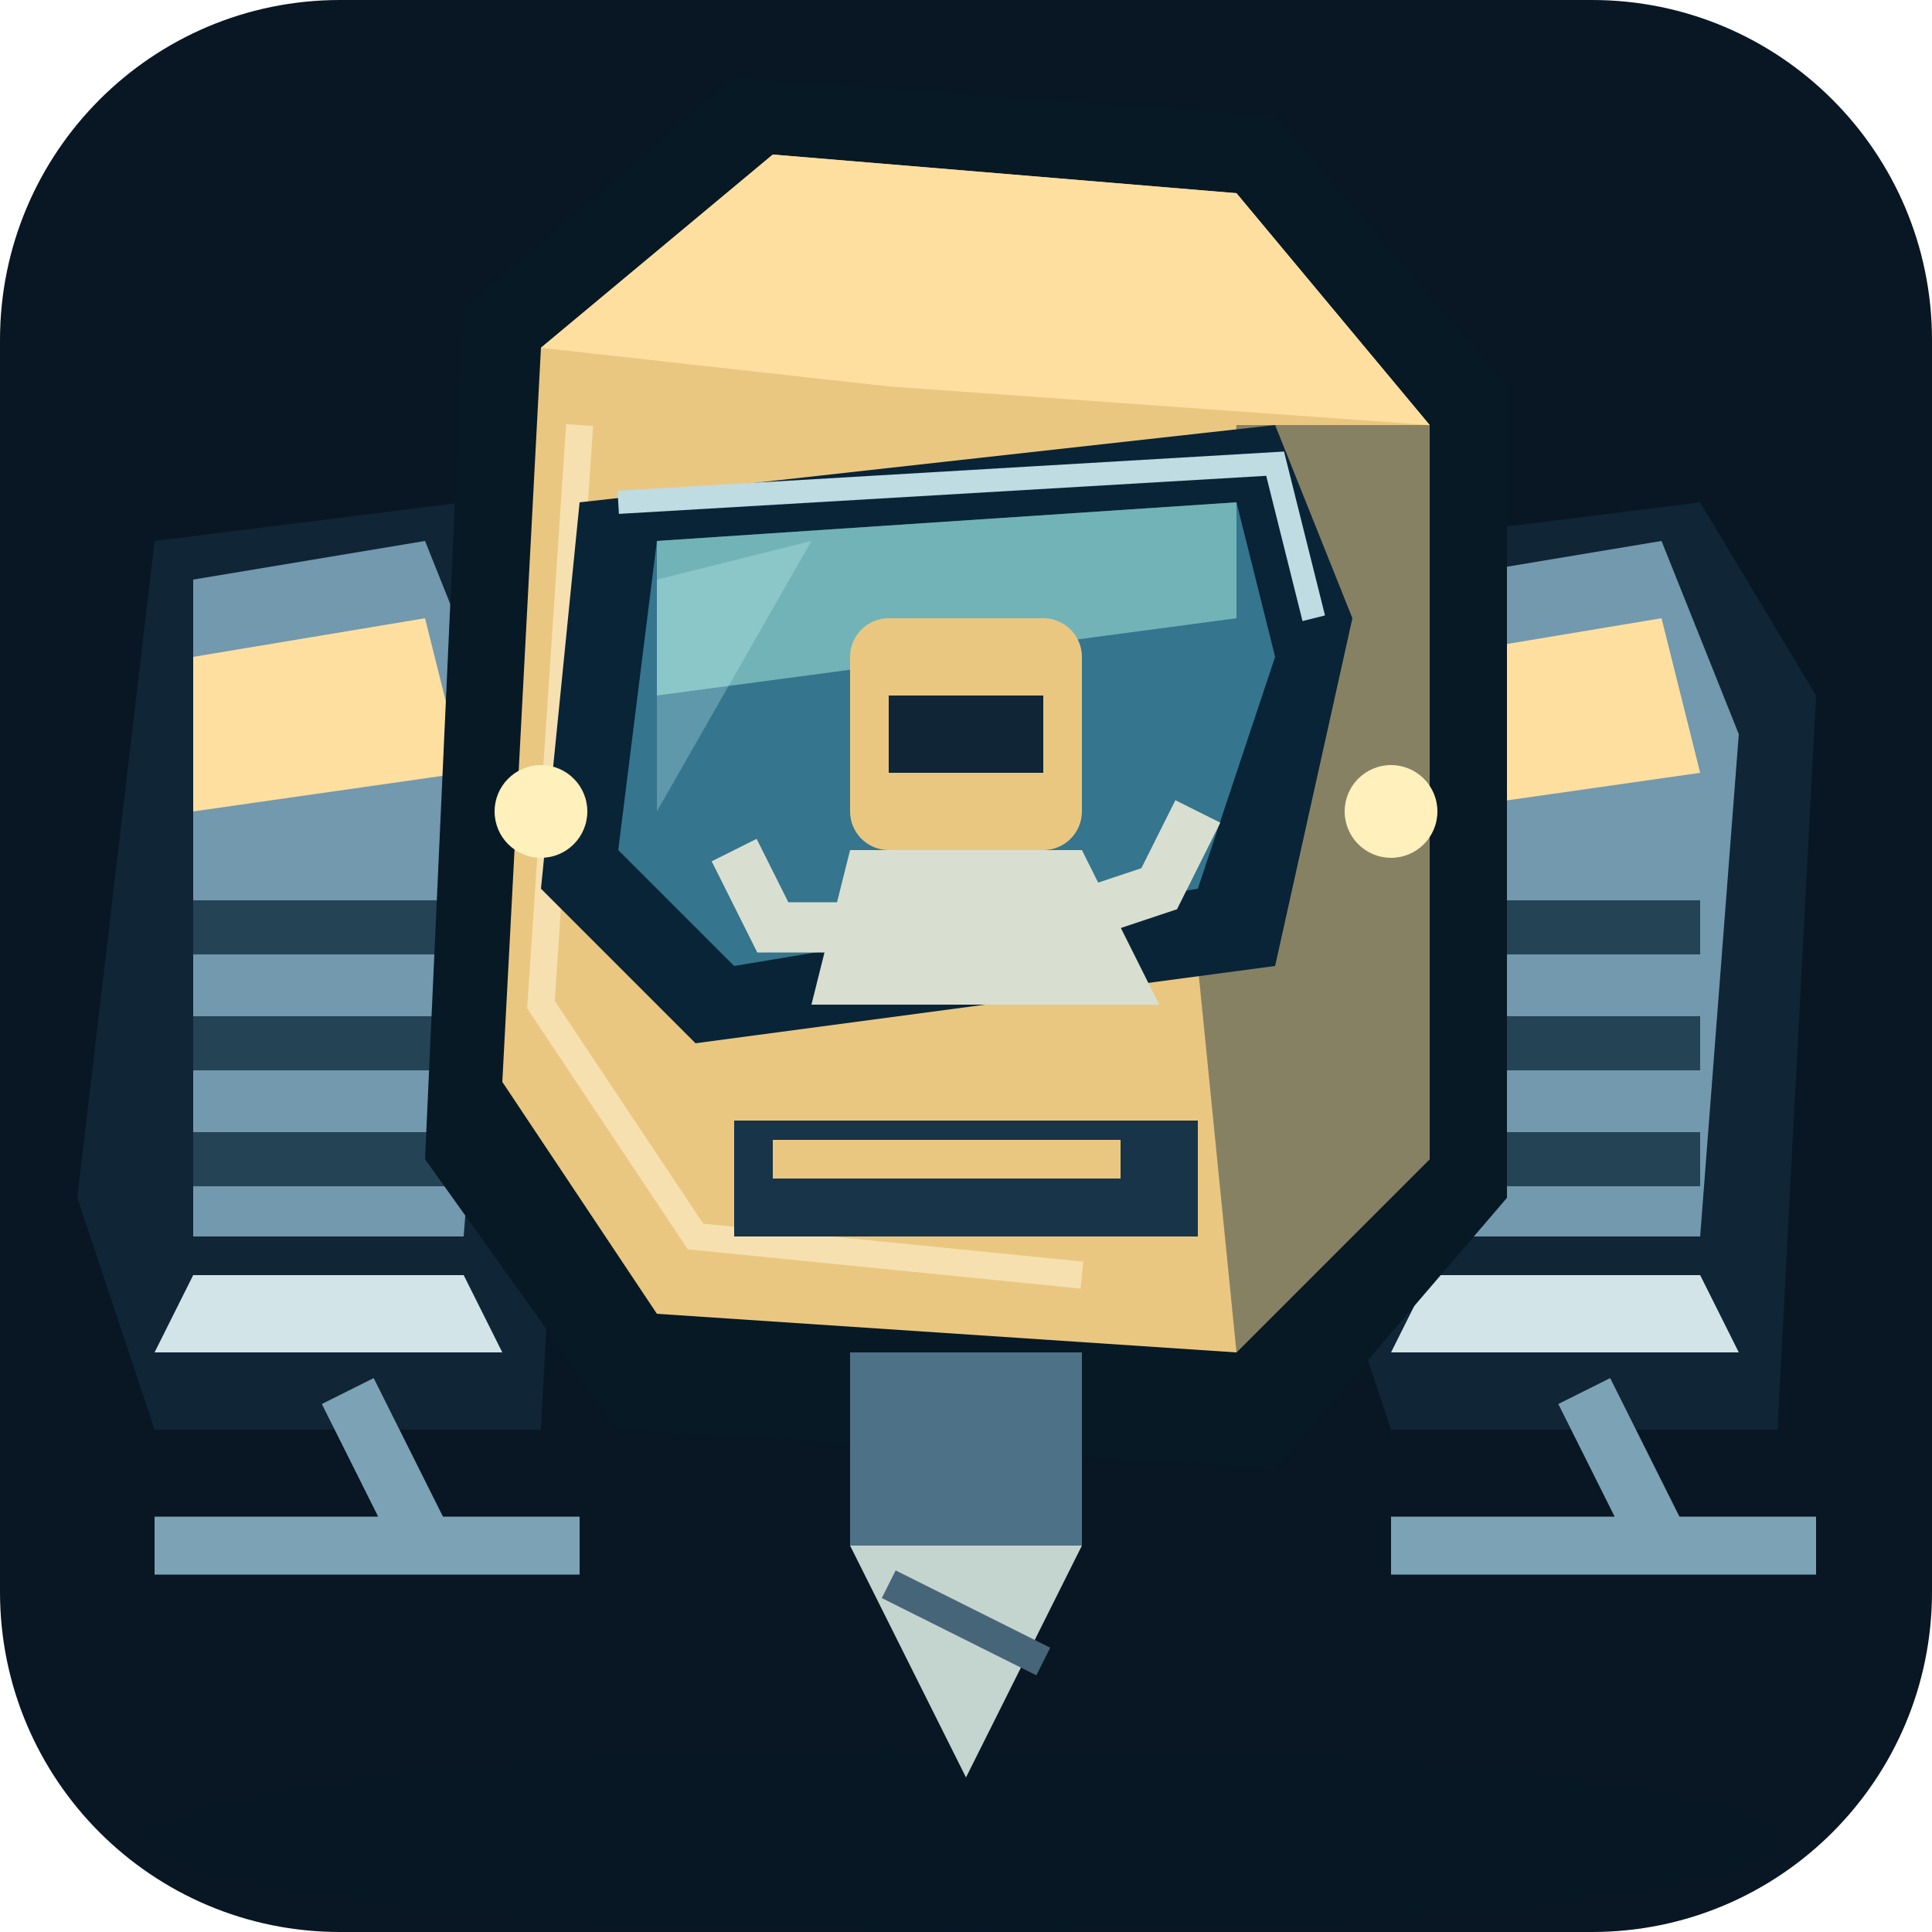
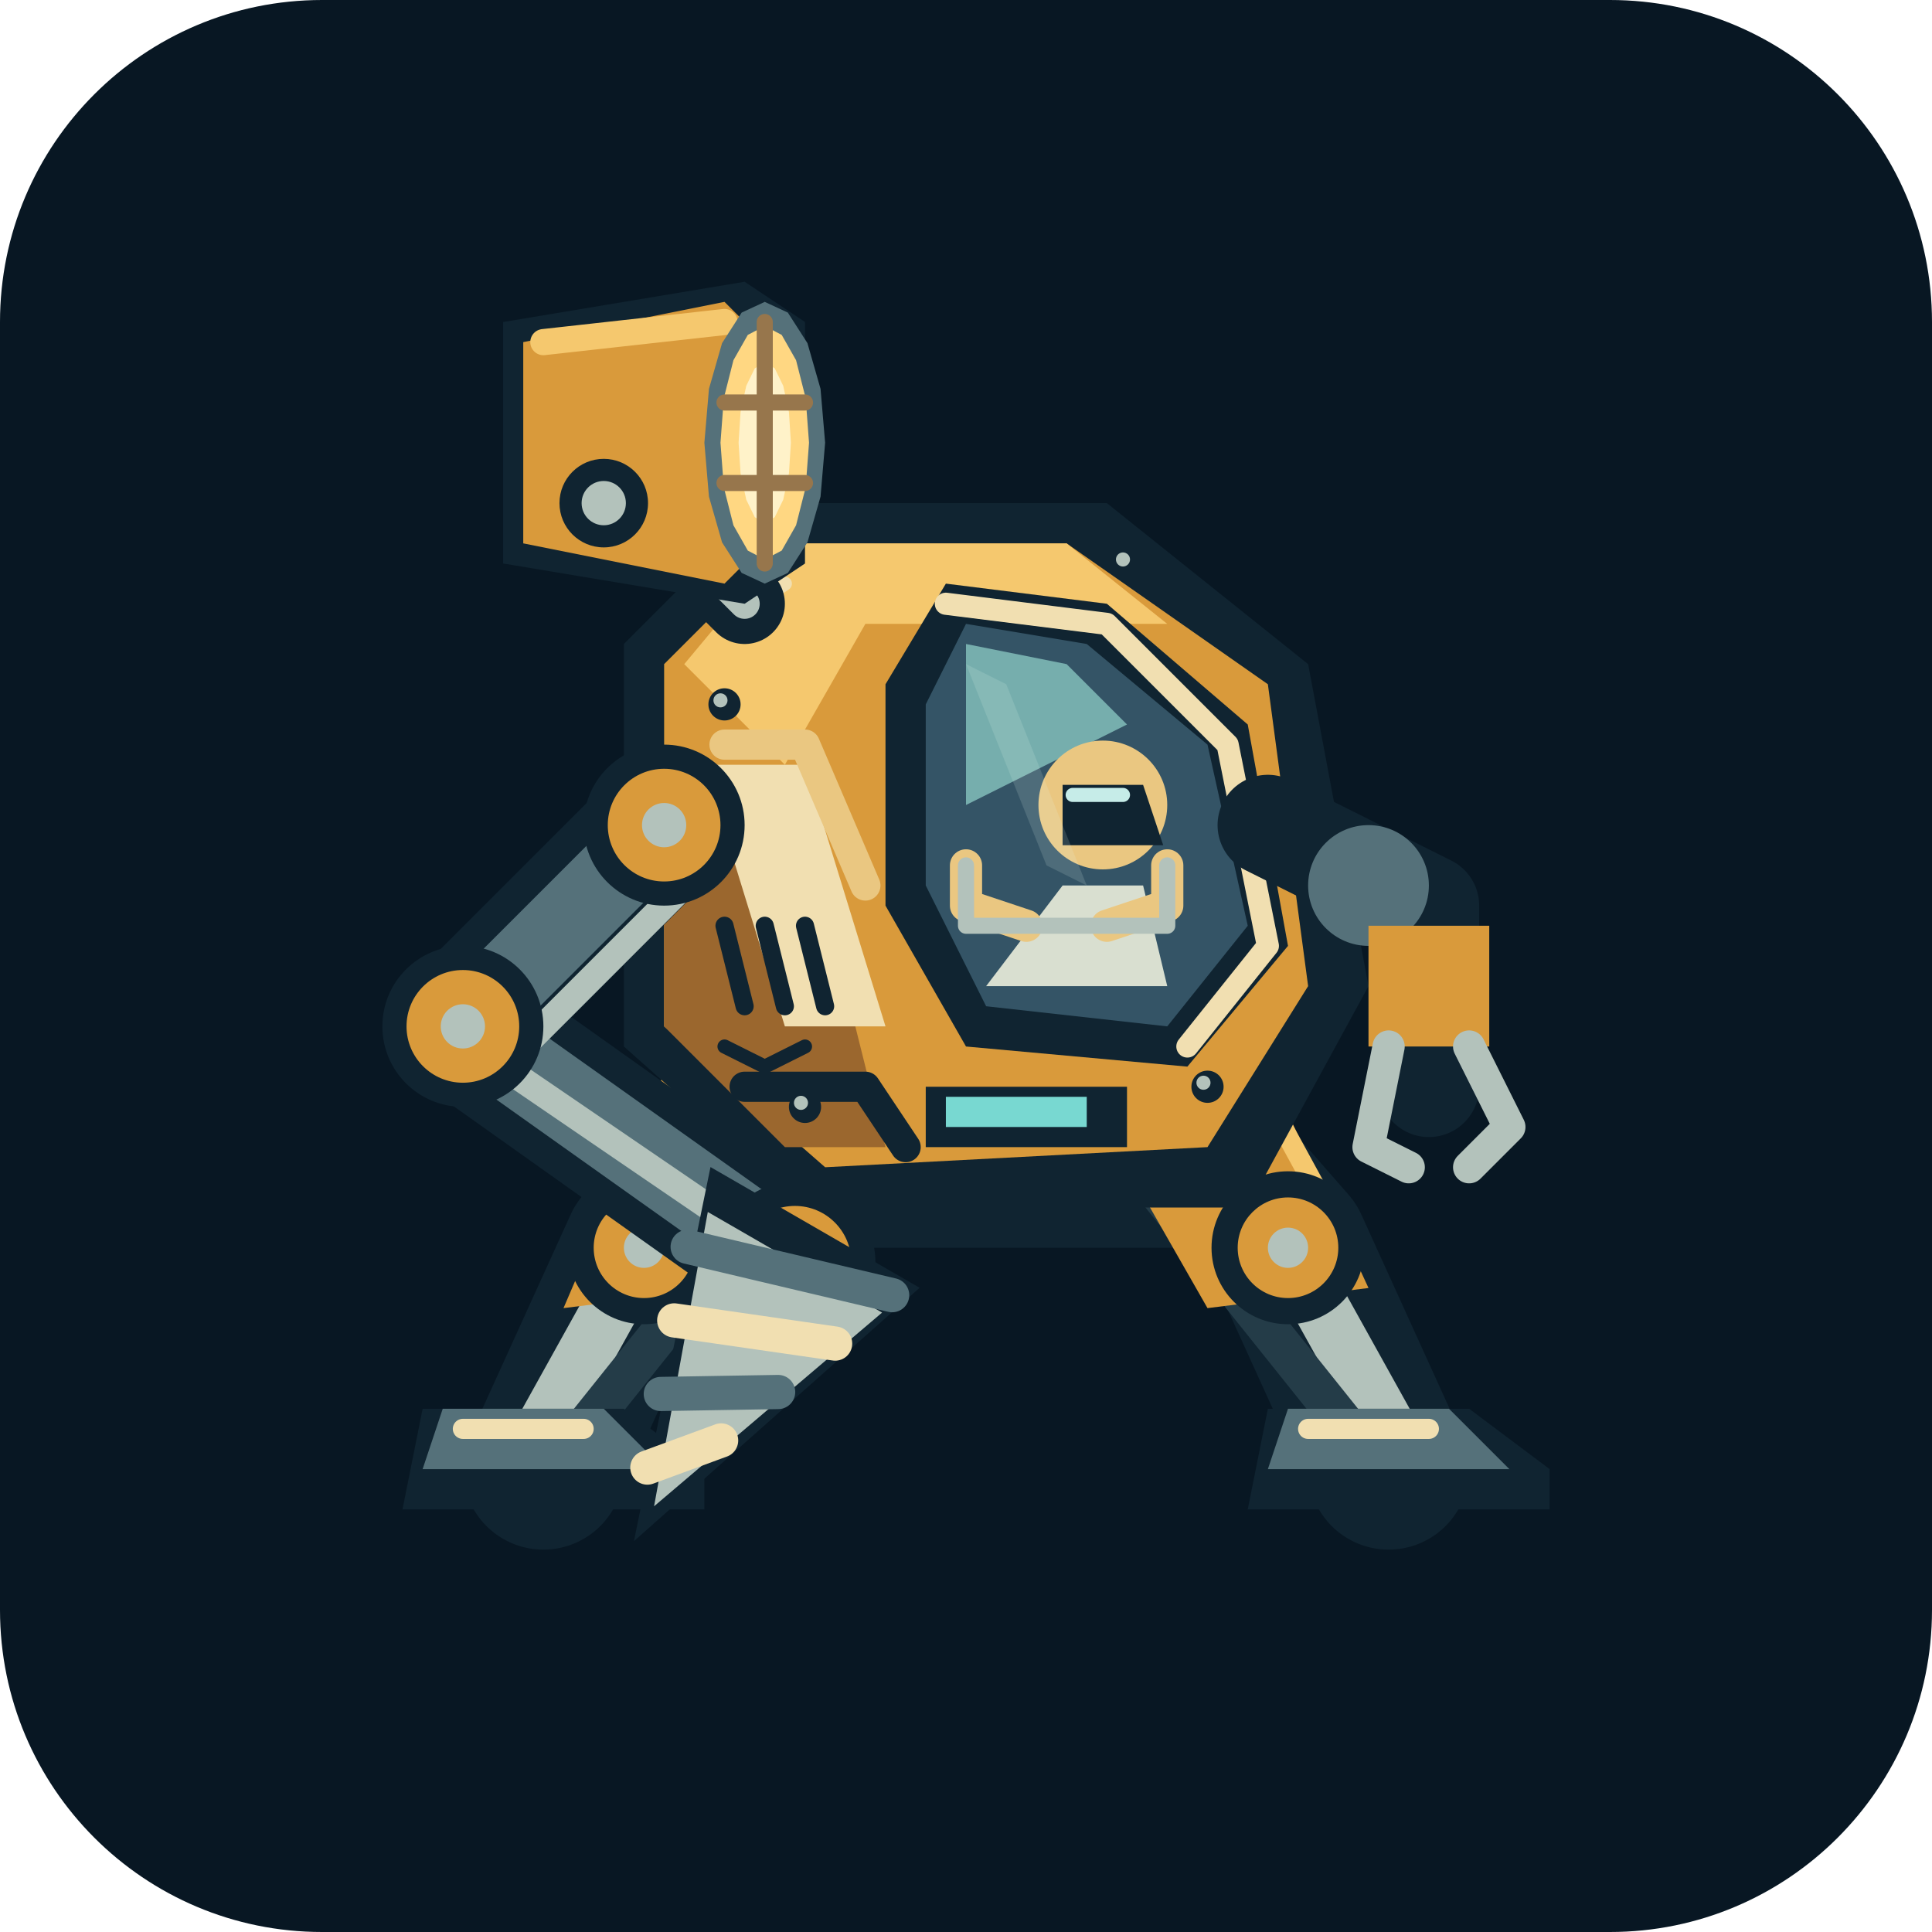
- <svg xmlns="http://www.w3.org/2000/svg" viewBox="55 32 250 250">
-   <rect x="55" y="32" width="250" height="250" rx="44" fill="#081723" />
-   <ellipse cx="180" cy="270" rx="105" ry="12" fill="#061725" opacity=".5" />
-   <g transform="translate(180 147) scale(5)">
-     <path d="M-9 0-16 7M9 0 16 7" stroke="#91acba" stroke-width="2" />
-     <g transform="translate(-16 3)">
-       <path d="M-5-12 3-13 6-8 5 11H-5L-7 5Z" fill="#102536" />
-       <path d="M-4-11 2-12 4-7 3 6H-4Z" fill="#7299ad" />
-       <path d="M-4-9 2-10 3-6-4-5Z" fill="#ffdfa0" />
-       <path d="M-4-2H3M-4 1H3M-4 4H3" stroke="#244456" stroke-width="1.4" />
-       <path d="M-4 7H3L4 9H-5Z" fill="#d2e4e8" />
-       <path d="M0 10 2 14M-5 14H6" fill="none" stroke="#7ca2b5" stroke-width="1.5" />
-     </g>
-     <g transform="translate(16 3)">
-       <path d="M-5-12 3-13 6-8 5 11H-5L-7 5Z" fill="#102536" />
-       <path d="M-4-11 2-12 4-7 3 6H-4Z" fill="#7299ad" />
-       <path d="M-4-9 2-10 3-6-4-5Z" fill="#ffdfa0" />
-       <path d="M-4-2H3M-4 1H3M-4 4H3" stroke="#244456" stroke-width="1.4" />
-       <path d="M-4 7H3L4 9H-5Z" fill="#d2e4e8" />
-       <path d="M0 10 2 14M-5 14H6" fill="none" stroke="#7ca2b5" stroke-width="1.5" />
-     </g>
-     <path d="M-13-15-6-21 8-20 14-13V8L8 15-9 14-14 7Z" fill="#071925" />
-     <path d="M-11-14-5-19 7-18 12-12V7L7 12-8 11-12 5Z" fill="#eac781" />
-     <path d="M-11-14-5-19 7-18 12-12-2-13Z" fill="#ffdfa0" />
-     <path d="M7-12H12V7L7 12 6 2Z" fill="#102c40" opacity=".45" />
-     <path d="M-10-12-11 3-7 9 3 10" fill="none" stroke="#fff0cd" stroke-width=".7" opacity=".6" />
-     <path d="M-10-10 8-12 10-7 8 2-7 4-11 0Z" fill="#092437" />
-     <path d="M-8-9 7-10 8-6 6 0-6 2-9-1Z" fill="#35758e" />
-     <path d="M-8-9 7-10 7-7-8-5Z" fill="#93d4cc" opacity=".65" />
-     <path d="M-3-1H3L5 3H-4Z" fill="#d9dfd0" />
-     <rect x="-3" y="-7" width="6" height="6" rx="1" fill="#eac781" />
-     <path d="M-2-5H2V-3H-2Z" fill="#102536" />
-     <path d="M-2 1-5 1-6-1M2 1 5 0 6-2" fill="none" stroke="#d9dfd0" stroke-width="1.3" />
-     <path d="M-8-8-4-9-8-2Z" fill="#d9ffff" opacity=".25" />
-     <path d="M-9-10 8-11 9-7" fill="none" stroke="#bedce2" stroke-width=".6" />
-     <path d="M-6 6H6V9H-6Z" fill="#183448" />
-     <g fill="none" stroke="#eac781" stroke-width="1">
-       <path d="M-5 7H4" />
-     </g>
-     <g fill="#fff0bc">
-       <circle cx="-11" cy="-2" r="1.2" />
-       <circle cx="11" cy="-2" r="1.2" />
-     </g>
-     <path d="M-3 12H3V17H-3Z" fill="#4d7287" />
-     <path d="M-3 17 0 23 3 17Z" fill="#c4d4cf" />
-     <path d="m-2 18 4 2" stroke="#476579" stroke-width=".8" />
+ <svg xmlns="http://www.w3.org/2000/svg" viewBox="-48 -50 96 96">
+   <rect x="-48" y="-50" width="96" height="96" rx="16" fill="#081723" />
+   <g transform="translate(0 -2)">
+     <polygon points="-12,-17 13,-17 13,14 -12,14" fill="#102431" opacity="1" />
+     <polyline points="-9,6 -16,14 -21,25" fill="none" stroke="#102431" stroke-width="8" stroke-linecap="round" stroke-linejoin="round" opacity="1" />
+     <polyline points="-16,14 -21,23" fill="none" stroke="#b3c2bb" stroke-width="2.8" stroke-linecap="round" stroke-linejoin="round" opacity="1" />
+     <polyline points="-7,8 -19,23" fill="none" stroke="#243c48" stroke-width="2" stroke-linecap="round" stroke-linejoin="round" opacity="1" />
+     <polygon points="-14,3 -4,3 -12,16 -20,17" fill="#d99a3b" opacity="1" />
+     <polyline points="-12,3 -5,3 -13,14" fill="none" stroke="#f5c86e" stroke-width="1" stroke-linecap="round" stroke-linejoin="round" opacity="1" />
+     <circle cx="-9" cy="6" r="5" fill="#102431" opacity="1" />
+     <circle cx="-9" cy="6" r="3.6" fill="#55717a" opacity="1" />
+     <circle cx="-9" cy="6" r="1.4" fill="#b3c2bb" opacity="1" />
+     <circle cx="-16" cy="14" r="3.8" fill="#102431" opacity="1" />
+     <circle cx="-16" cy="14" r="2.5" fill="#d99a3b" opacity="1" />
+     <circle cx="-16" cy="14" r="1" fill="#b3c2bb" opacity="1" />
+     <polygon points="-27,22 -17,22 -13,25 -13,27 -28,27" fill="#102431" opacity="1" />
+     <polygon points="-26,22 -18,22 -15,25 -27,25" fill="#55717a" opacity="1" />
+     <polyline points="-25,23 -19,23" fill="none" stroke="#f1dfb1" stroke-width="1" stroke-linecap="round" stroke-linejoin="round" opacity="1" />
+     <polyline points="9,6 16,14 21,25" fill="none" stroke="#102431" stroke-width="8" stroke-linecap="round" stroke-linejoin="round" opacity="1" />
+     <polyline points="16,14 21,23" fill="none" stroke="#b3c2bb" stroke-width="2.8" stroke-linecap="round" stroke-linejoin="round" opacity="1" />
+     <polyline points="7,8 19,23" fill="none" stroke="#243c48" stroke-width="2" stroke-linecap="round" stroke-linejoin="round" opacity="1" />
+     <polygon points="4,3 14,3 20,16 12,17" fill="#d99a3b" opacity="1" />
+     <polyline points="6,3 13,3 19,14" fill="none" stroke="#f5c86e" stroke-width="1" stroke-linecap="round" stroke-linejoin="round" opacity="1" />
+     <circle cx="9" cy="6" r="5" fill="#102431" opacity="1" />
+     <circle cx="9" cy="6" r="3.6" fill="#55717a" opacity="1" />
+     <circle cx="9" cy="6" r="1.4" fill="#b3c2bb" opacity="1" />
+     <circle cx="16" cy="14" r="3.8" fill="#102431" opacity="1" />
+     <circle cx="16" cy="14" r="2.5" fill="#d99a3b" opacity="1" />
+     <circle cx="16" cy="14" r="1" fill="#b3c2bb" opacity="1" />
+     <polygon points="15,22 25,22 29,25 29,27 14,27" fill="#102431" opacity="1" />
+     <polygon points="16,22 24,22 27,25 15,25" fill="#55717a" opacity="1" />
+     <polyline points="17,23 23,23" fill="none" stroke="#f1dfb1" stroke-width="1" stroke-linecap="round" stroke-linejoin="round" opacity="1" />
+     <polygon points="-17,-16 -10,-23 7,-23 17,-15 20,1 14,12 -8,12 -17,4" fill="#102431" opacity="1" />
+     <polygon points="-15,-15 -9,-21 5,-21 15,-14 17,1 12,9 -7,10 -15,3" fill="#d99a3b" opacity="1" />
+     <polygon points="-14,-15 -9,-21 5,-21 10,-17 -5,-17 -9,-10" fill="#f5c86e" opacity="1" />
+     <polygon points="-15,-5 -8,-7 -4,9 -9,9 -15,3" fill="#9b672e" opacity="1" />
+     <polygon points="-13,-10 -8,-10 -4,3 -9,3" fill="#f1dfb1" opacity="1" />
+     <polyline points="-11,6 -5,6 -3,9" fill="none" stroke="#102431" stroke-width="1.5" stroke-linecap="round" stroke-linejoin="round" opacity="1" />
+     <polygon points="-1,-19 7,-18 14,-12 16,-1 11,5 0,4 -4,-3 -4,-14" fill="#102431" opacity="1" />
+     <polygon points="0,-17 6,-16 12,-11 14,-2 10,3 1,2 -2,-4 -2,-13" fill="#345466" opacity="1" />
+     <polygon points="0,-16 5,-15 8,-12 0,-8" fill="#93d4cc" opacity="0.7" />
+     <polygon points="4.8,-4 8.8,-4 10,1 1,1" fill="#d9dfd0" opacity="1" />
+     <circle cx="6.8" cy="-8" r="3.2" fill="#eac781" opacity="1" />
+     <polygon points="4.8,-9 8.8,-9 9.8,-6 4.8,-6" fill="#102431" opacity="1" />
+     <polyline points="5.3,-8.5 7.8,-8.5" fill="none" stroke="#c6ece8" stroke-width="0.7" stroke-linecap="round" stroke-linejoin="round" opacity="1" />
+     <polyline points="3,-2 0,-3 0,-5" fill="none" stroke="#eac781" stroke-width="1.6" stroke-linecap="round" stroke-linejoin="round" opacity="1" />
+     <polyline points="7,-2 10,-3 10,-5" fill="none" stroke="#eac781" stroke-width="1.6" stroke-linecap="round" stroke-linejoin="round" opacity="1" />
+     <polyline points="0,-5 0,-2 10,-2 10,-5" fill="none" stroke="#b3c2bb" stroke-width="0.8" stroke-linecap="round" stroke-linejoin="round" opacity="1" />
+     <polyline points="-1,-18 7,-17 13,-11 15,-1 11,4" fill="none" stroke="#f1dfb1" stroke-width="1.1" stroke-linecap="round" stroke-linejoin="round" opacity="1" />
+     <polygon points="0,-15 2,-14 6,-4 4,-5" fill="#e1f5eb" opacity="0.15" />
+     <polygon points="-2,6 8,6 8,9 -2,9" fill="#102431" opacity="1" />
+     <polygon points="-1,6.5 6,6.5 6,8 -1,8" fill="#78d8d1" opacity="1" />
+     <polyline points="-12,-2 -11,2" fill="none" stroke="#102431" stroke-width="0.9" stroke-linecap="round" stroke-linejoin="round" opacity="1" />
+     <polyline points="-10,-2 -9,2" fill="none" stroke="#102431" stroke-width="0.9" stroke-linecap="round" stroke-linejoin="round" opacity="1" />
+     <polyline points="-8,-2 -7,2" fill="none" stroke="#102431" stroke-width="0.9" stroke-linecap="round" stroke-linejoin="round" opacity="1" />
+     <circle cx="-12" cy="-13" r="0.8" fill="#102431" opacity="1" />
+     <circle cx="-12.2" cy="-13.2" r="0.35" fill="#b3c2bb" opacity="1" />
+     <circle cx="-8" cy="7" r="0.8" fill="#102431" opacity="1" />
+     <circle cx="-8.2" cy="6.8" r="0.35" fill="#b3c2bb" opacity="1" />
+     <circle cx="12" cy="6" r="0.8" fill="#102431" opacity="1" />
+     <circle cx="11.8" cy="5.8" r="0.35" fill="#b3c2bb" opacity="1" />
+     <circle cx="8" cy="-20" r="0.8" fill="#102431" opacity="1" />
+     <circle cx="7.8" cy="-20.2" r="0.35" fill="#b3c2bb" opacity="1" />
+     <polyline points="-12,-17 -9,-19" fill="none" stroke="#f1dfb1" stroke-width="0.7" stroke-linecap="round" stroke-linejoin="round" opacity="1" />
+     <polyline points="-12,4 -10,5 -8,4" fill="none" stroke="#102431" stroke-width="0.7" stroke-linecap="round" stroke-linejoin="round" opacity="1" />
+     <polyline points="-12,-11 -8,-11 -5,-4" fill="none" stroke="#eac781" stroke-width="1.5" stroke-linecap="round" stroke-linejoin="round" opacity="1" />
+     <polyline points="-11,-18 -16,-23" fill="none" stroke="#102431" stroke-width="4" stroke-linecap="round" stroke-linejoin="round" opacity="1" />
+     <polyline points="-11,-18 -16,-23" fill="none" stroke="#b3c2bb" stroke-width="1.5" stroke-linecap="round" stroke-linejoin="round" opacity="1" />
+     <circle cx="-16" cy="-26" r="4" fill="#102431" opacity="1" />
+     <polygon points="-23,-32 -11,-34 -8,-32 -8,-20 -11,-18 -23,-20" fill="#102431" opacity="1" />
+     <polygon points="-22,-31 -12,-33 -10,-31 -10,-21 -12,-19 -22,-21" fill="#d99a3b" opacity="1" />
+     <polyline points="-21,-31 -12,-32" fill="none" stroke="#f5c86e" stroke-width="1.3" stroke-linecap="round" stroke-linejoin="round" opacity="1" />
+     <polygon points="-7,-26 -7.228,-23.321 -7.879,-21.05 -8.852,-19.533 -10,-19 -11.148,-19.533 -12.121,-21.05 -12.772,-23.321 -13,-26 -12.772,-28.679 -12.121,-30.95 -11.148,-32.467 -10,-33 -8.852,-32.467 -7.879,-30.95 -7.228,-28.679" fill="#55717a" opacity="1" />
+     <polygon points="-7.8,-26 -7.967,-23.78 -8.444,-21.899 -9.158,-20.641 -10,-20.2 -10.842,-20.641 -11.556,-21.899 -12.033,-23.78 -12.2,-26 -12.033,-28.22 -11.556,-30.101 -10.842,-31.359 -10,-31.8 -9.158,-31.359 -8.444,-30.101 -7.967,-28.22" fill="#ffd782" opacity="1" />
+     <polygon points="-8.7,-26 -8.799,-24.469 -9.081,-23.172 -9.503,-22.304 -10,-22 -10.497,-22.304 -10.919,-23.172 -11.201,-24.469 -11.3,-26 -11.201,-27.531 -10.919,-28.828 -10.497,-29.696 -10,-30 -9.503,-29.696 -9.081,-28.828 -8.799,-27.531" fill="#fff2c9" opacity="1" />
+     <polyline points="-10,-32 -10,-20" fill="none" stroke="#97764c" stroke-width="0.8" stroke-linecap="round" stroke-linejoin="round" opacity="1" />
+     <polyline points="-12,-28 -8,-28" fill="none" stroke="#97764c" stroke-width="0.8" stroke-linecap="round" stroke-linejoin="round" opacity="1" />
+     <polyline points="-12,-24 -8,-24" fill="none" stroke="#97764c" stroke-width="0.8" stroke-linecap="round" stroke-linejoin="round" opacity="1" />
+     <circle cx="-18" cy="-23" r="2.2" fill="#102431" opacity="1" />
+     <circle cx="-18" cy="-23" r="1.1" fill="#b3c2bb" opacity="1" />
+     <polyline points="15,-7 23,-3 23,6" fill="none" stroke="#102431" stroke-width="5" stroke-linecap="round" stroke-linejoin="round" opacity="1" />
+     <circle cx="20" cy="-4" r="3" fill="#55717a" opacity="1" />
+     <polygon points="20,-2 26,-2 26,4 20,4" fill="#d99a3b" opacity="1" />
+     <polyline points="21,4 20,9 22,10" fill="none" stroke="#b3c2bb" stroke-width="1.6" stroke-linecap="round" stroke-linejoin="round" opacity="1" />
+     <polyline points="25,4 27,8 25,10" fill="none" stroke="#b3c2bb" stroke-width="1.6" stroke-linecap="round" stroke-linejoin="round" opacity="1" />
+     <polyline points="-15,-7 -25,3 -8.5,14.722" fill="none" stroke="#102431" stroke-width="7" stroke-linecap="round" stroke-linejoin="round" opacity="1" />
+     <polyline points="-15,-7 -25,3 -8.5,14.722" fill="none" stroke="#55717a" stroke-width="4" stroke-linecap="round" stroke-linejoin="round" opacity="1" />
+     <polyline points="-13,-5 -23,5 -10.232,13.722" fill="none" stroke="#b3c2bb" stroke-width="1.3" stroke-linecap="round" stroke-linejoin="round" opacity="1" />
+     <circle cx="-15" cy="-7" r="4" fill="#102431" opacity="1" />
+     <circle cx="-15" cy="-7" r="2.8" fill="#d99a3b" opacity="1" />
+     <circle cx="-15" cy="-7" r="1.1" fill="#b3c2bb" opacity="1" />
+     <circle cx="-25" cy="3" r="4" fill="#102431" opacity="1" />
+     <circle cx="-25" cy="3" r="2.8" fill="#d99a3b" opacity="1" />
+     <circle cx="-25" cy="3" r="1.1" fill="#b3c2bb" opacity="1" />
+     <circle cx="-8.5" cy="14.722" r="4" fill="#102431" opacity="1" />
+     <circle cx="-8.5" cy="14.722" r="2.8" fill="#d99a3b" opacity="1" />
+     <circle cx="-8.5" cy="14.722" r="1.1" fill="#b3c2bb" opacity="1" />
+     <polygon points="-2.304,15.99 -12.696,9.99 -16.5,28.579" fill="#102431" opacity="1" />
+     <polygon points="-4.17,17.222 -12.83,12.222 -15.5,26.847" fill="#b3c2bb" opacity="1" />
+     <polyline points="-3.67,16.356 -13.83,13.954" fill="none" stroke="#55717a" stroke-width="1.7" stroke-linecap="round" stroke-linejoin="round" opacity="1" />
+     <polyline points="-6.503,18.762 -14.498,17.61" fill="none" stroke="#f1dfb1" stroke-width="1.7" stroke-linecap="round" stroke-linejoin="round" opacity="1" />
+     <polyline points="-9.335,21.168 -15.165,21.266" fill="none" stroke="#55717a" stroke-width="1.7" stroke-linecap="round" stroke-linejoin="round" opacity="1" />
+     <polyline points="-12.168,23.575 -15.833,24.923" fill="none" stroke="#f1dfb1" stroke-width="1.7" stroke-linecap="round" stroke-linejoin="round" opacity="1" />
  </g>
</svg>
